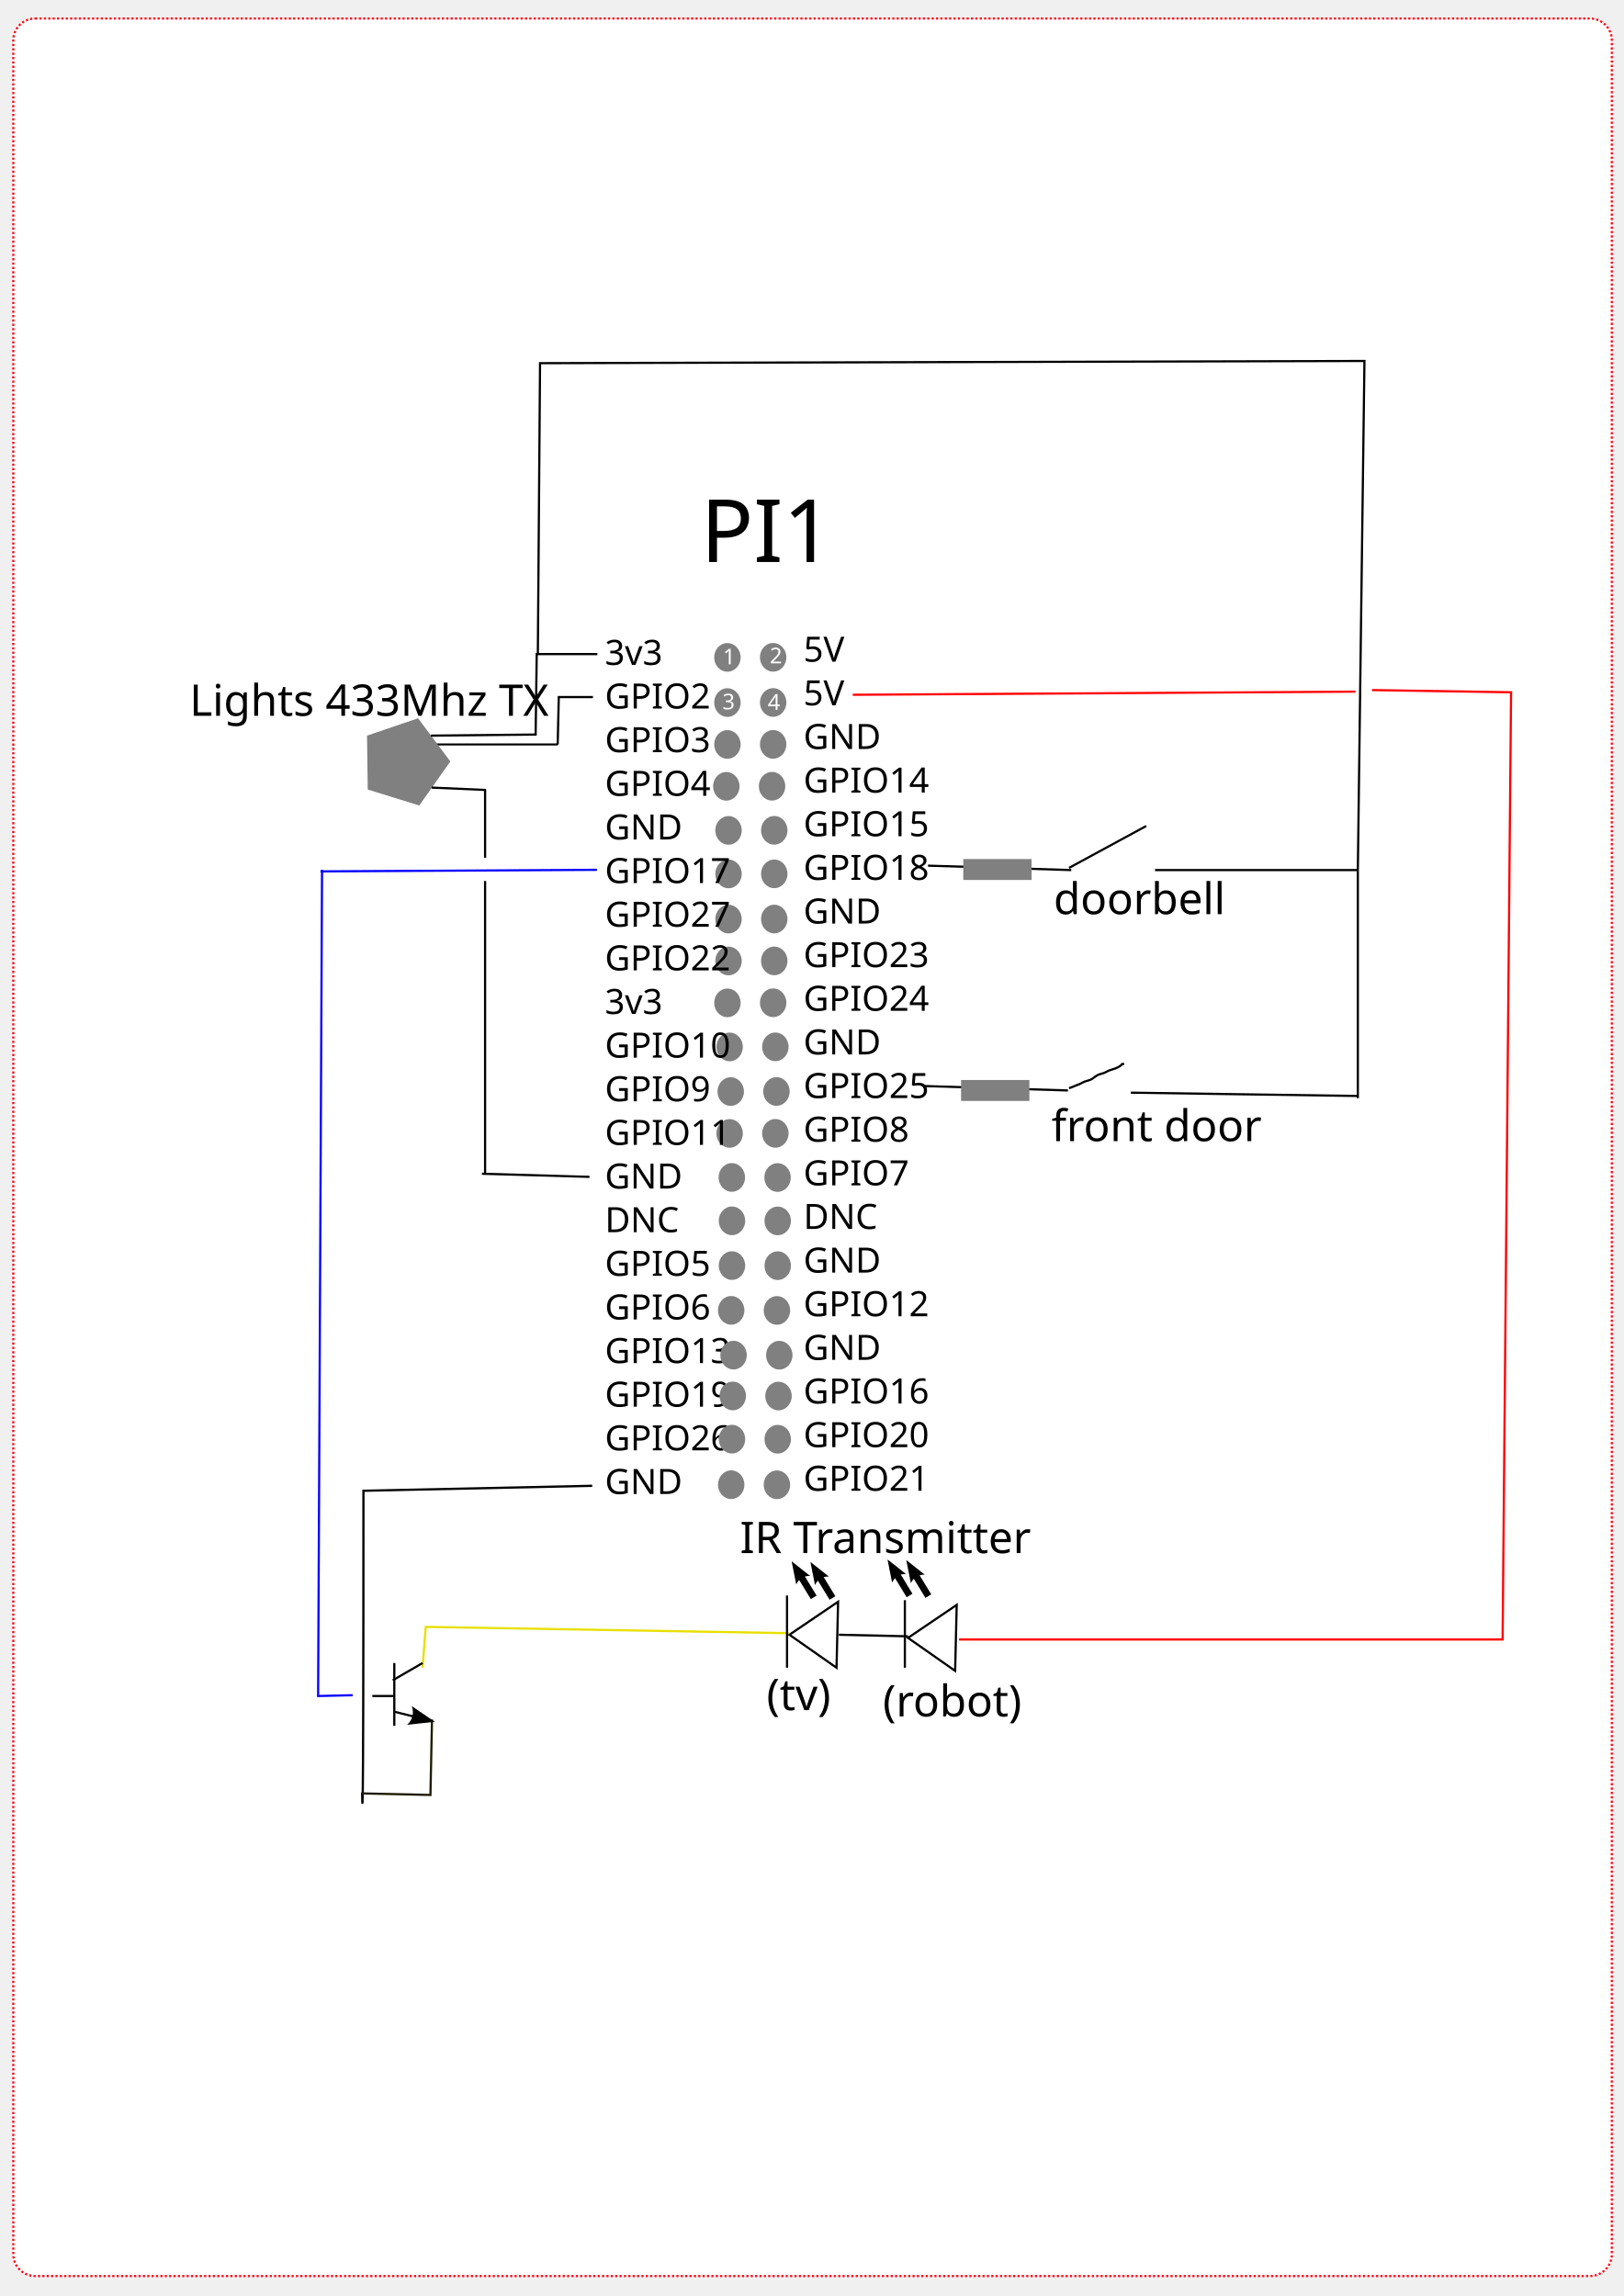
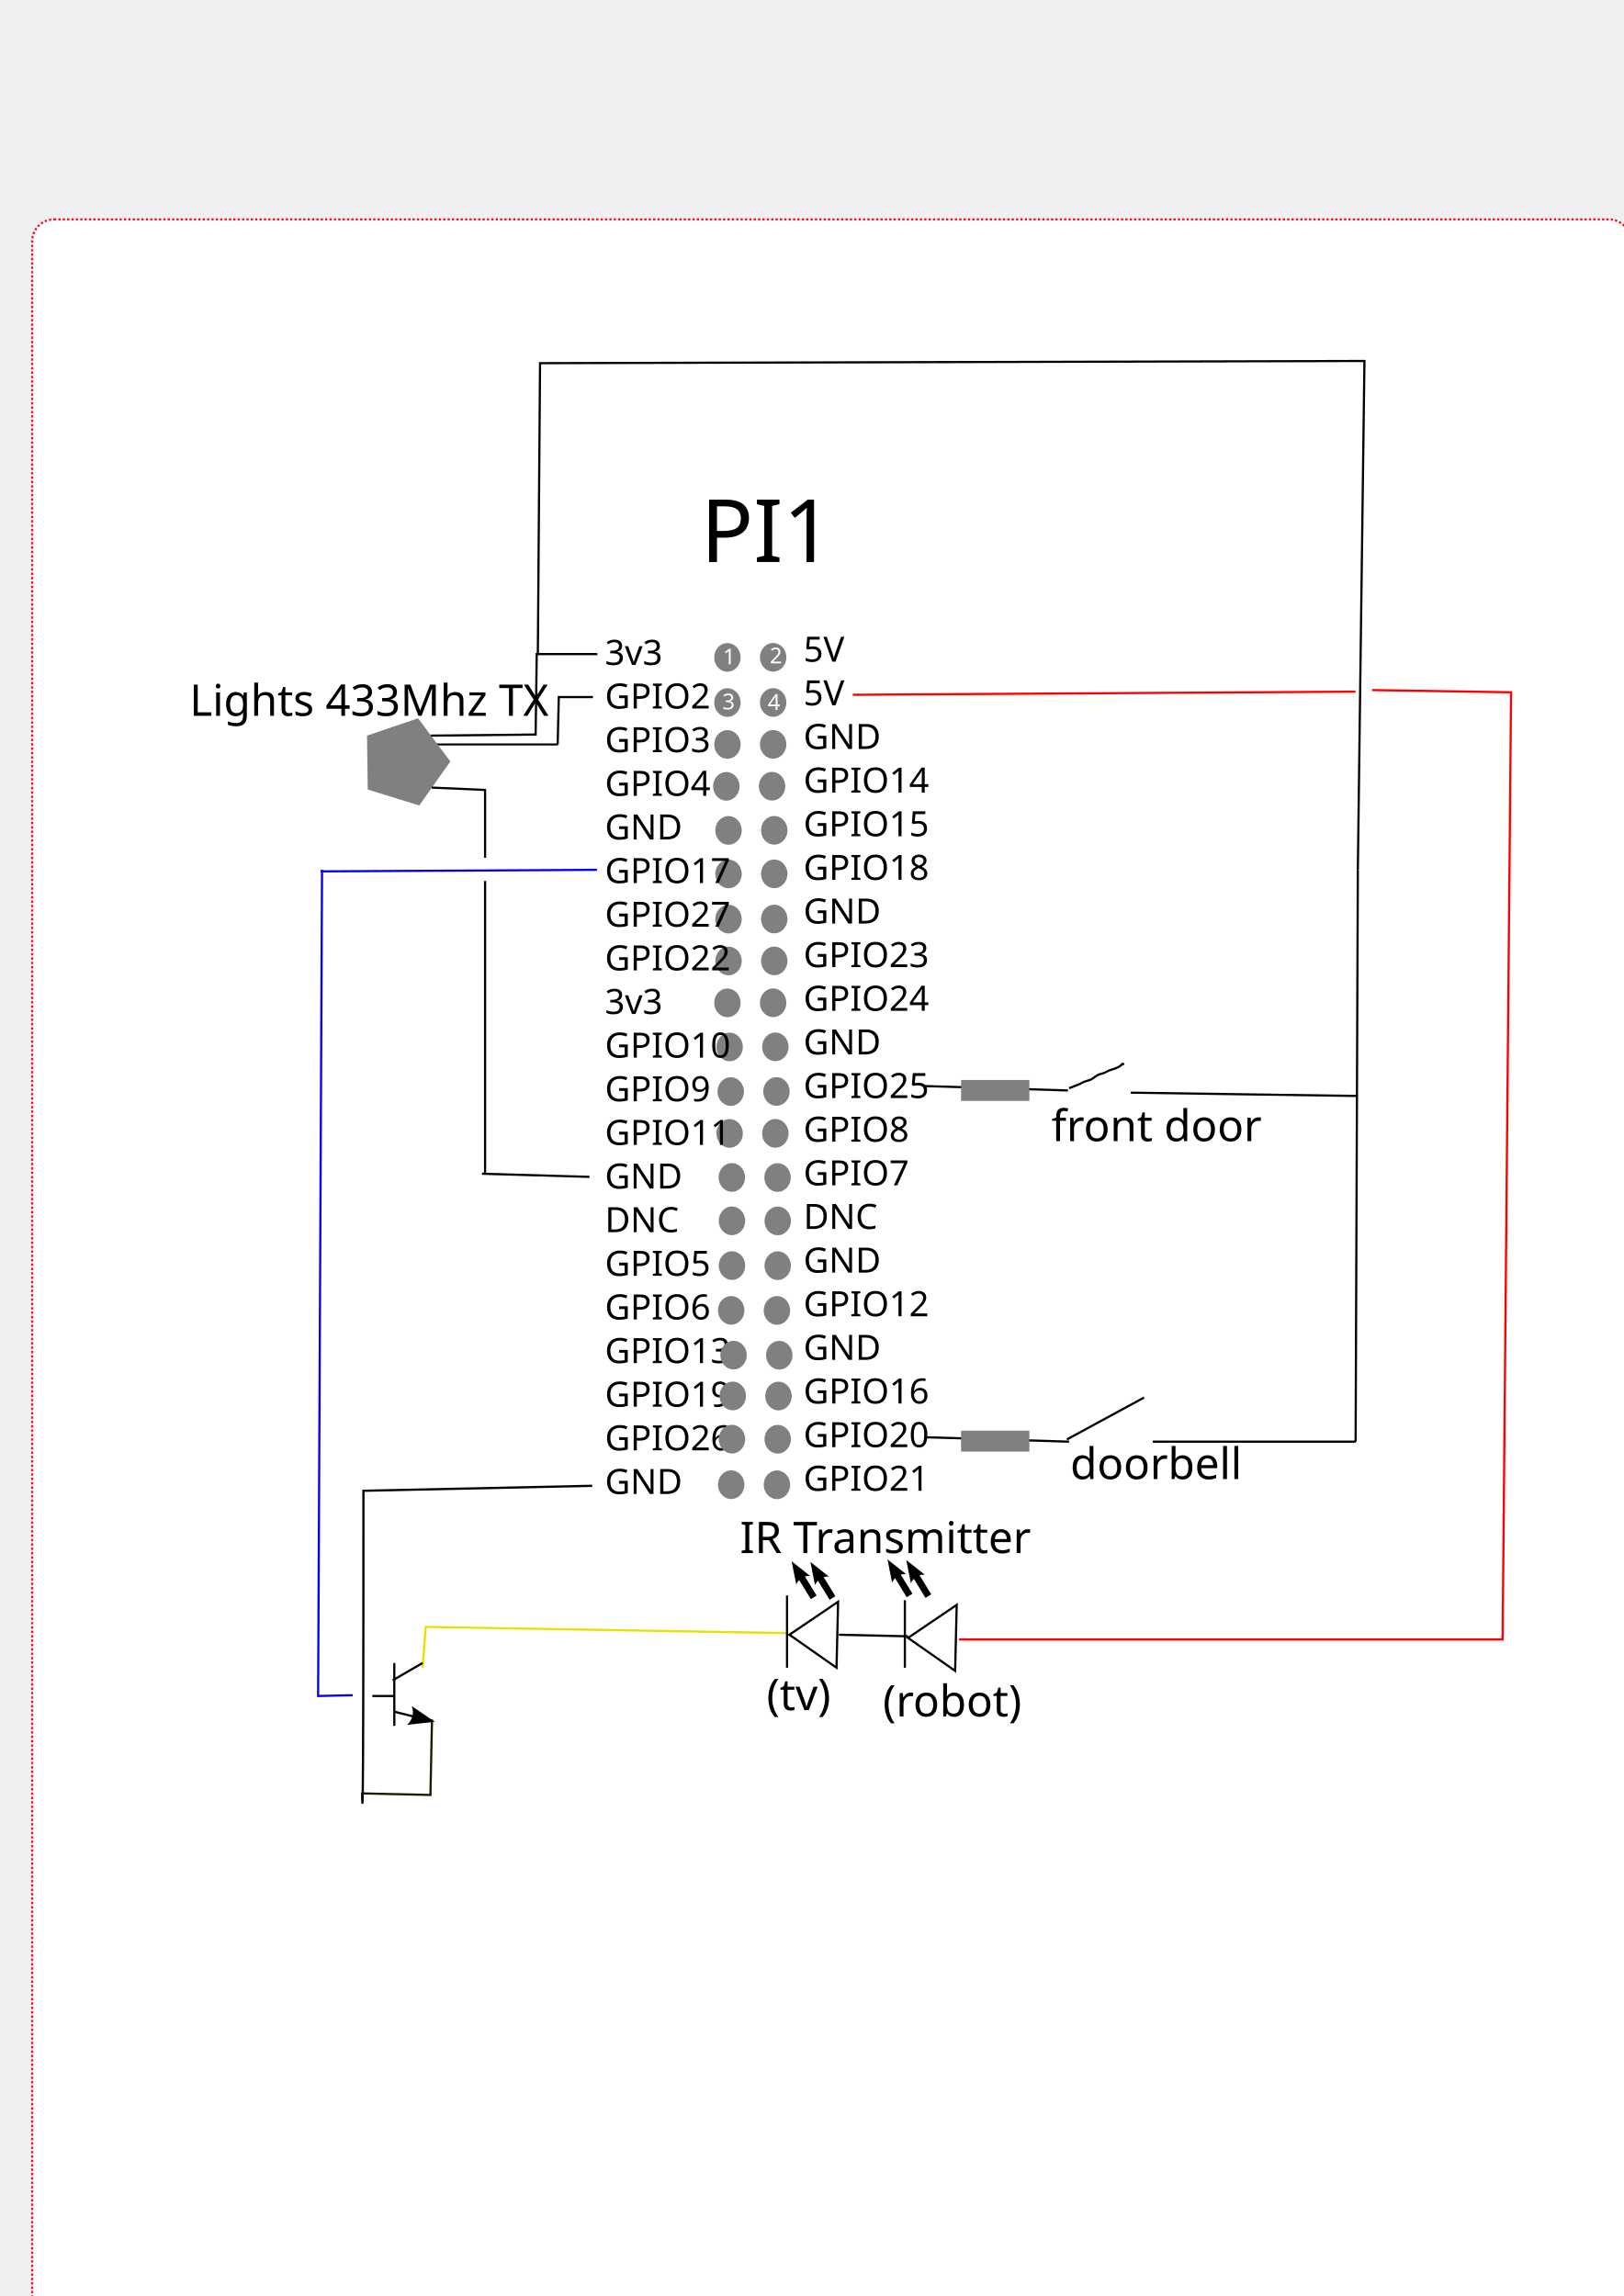
<svg xmlns="http://www.w3.org/2000/svg" width="744.094" height="1052.362" id="svg2" version="1.1">
  <defs id="defs4">
    <marker orient="auto" refY="0.0" refX="0.0" id="Arrow2Send" style="overflow:visible;">
      <path id="path4539" style="fill-rule:evenodd;stroke-width:0.625;stroke-linejoin:round;" d="M 8.719,4.034 L -2.207,0.016 L 8.719,-4.002 C 6.973,-1.63 6.983,1.616 8.719,4.034 z " transform="scale(0.3) rotate(180) translate(-2.3,0)" />
    </marker>
    <marker orient="auto" refY="0.0" refX="0.0" id="Arrow2Lend" style="overflow:visible;">
      <path id="path4527" style="fill-rule:evenodd;stroke-width:0.625;stroke-linejoin:round;" d="M 8.719,4.034 L -2.207,0.016 L 8.719,-4.002 C 6.973,-1.63 6.983,1.616 8.719,4.034 z " transform="scale(1.1) rotate(180) translate(1,0)" />
    </marker>
    <marker orient="auto" refY="0" refX="0" id="Arrow2Send-0" style="overflow:visible">
      <path id="path4539-9" style="fill-rule:evenodd;stroke-width:0.625;stroke-linejoin:round" d="M 8.719,4.034 -2.207,0.016 8.719,-4.002 c -1.745,2.372 -1.735,5.617 -6e-7,8.035 z" transform="matrix(-0.3,0,0,-0.3,0.69,0)" />
    </marker>
    <marker orient="auto" refY="0" refX="0" id="Arrow2Send-02" style="overflow:visible">
      <path id="path4539-5" style="fill-rule:evenodd;stroke-width:0.625;stroke-linejoin:round" d="M 8.719,4.034 -2.207,0.016 8.719,-4.002 c -1.745,2.372 -1.735,5.617 -6e-7,8.035 z" transform="matrix(-0.3,0,0,-0.3,0.69,0)" />
    </marker>
    <marker orient="auto" refY="0" refX="0" id="marker5542" style="overflow:visible">
      <path id="path5544" style="fill-rule:evenodd;stroke-width:0.625;stroke-linejoin:round" d="M 8.719,4.034 -2.207,0.016 8.719,-4.002 c -1.745,2.372 -1.735,5.617 -6e-7,8.035 z" transform="matrix(-0.3,0,0,-0.3,0.69,0)" />
    </marker>
  </defs>
  <g id="layer1">
-     <rect style="color:#000000;display:inline;overflow:visible;visibility:visible;opacity:1;fill:#ffffff;fill-opacity:0.976;stroke:#ff0817;stroke-width:1.002;stroke-linecap:butt;stroke-linejoin:miter;stroke-miterlimit:4;stroke-dasharray:1.002, 1.002;stroke-dashoffset:0;stroke-opacity:1;marker:none;enable-background:accumulate" id="rect4689" width="732.542" height="1034.716" x="6.105" y="8.489" rx="10" ry="10" />
+     <rect style="color:#000000;display:inline;overflow:visible;visibility:visible;opacity:1;fill:#ffffff;fill-opacity:0.976;stroke:#ff0817;stroke-width:1.002;stroke-linecap:butt;stroke-linejoin:miter;stroke-miterlimit:4;stroke-dasharray:1.002, 1.002;stroke-dashoffset:0;stroke-opacity:1;marker:none;enable-background:accumulate" id="rect4689" width="732.542" height="1034.716" x="14.753" y="100.566" rx="10" ry="10" />
    <path style="fill:#808080" id="path2989" d="m 292.944,362.933 a 18.688,12.627 0 1 1 -37.376,0 18.688,12.627 0 1 1 37.376,0 z" transform="matrix(0.3243243,0,0,0.52,244.4023,112.5886)" />
    <path style="fill:#808080" id="path2989-6" d="m 292.944,362.933 a 18.688,12.627 0 1 1 -37.376,0 18.688,12.627 0 1 1 37.376,0 z" transform="matrix(0.3243243,0,0,0.52,244.4023,133.2967)" />
    <path style="fill:#808080" id="path2989-3" d="m 292.944,362.933 a 18.688,12.627 0 1 1 -37.376,0 18.688,12.627 0 1 1 37.376,0 z" transform="matrix(0.3243243,0,0,0.52,244.4023,152.4896)" />
    <path style="fill:#808080" id="path2989-0" d="m 292.944,362.933 a 18.688,12.627 0 1 1 -37.376,0 18.688,12.627 0 1 1 37.376,0 z" transform="matrix(0.3243243,0,0,0.52,243.8972,171.6825)" />
    <path style="fill:#808080" id="path2989-7" d="m 292.944,362.933 a 18.688,12.627 0 1 1 -37.376,0 18.688,12.627 0 1 1 37.376,0 z" transform="matrix(0.3243243,0,0,0.52,244.9074,191.8855)" />
    <path style="fill:#808080" id="path2989-31" d="m 292.944,362.933 a 18.688,12.627 0 1 1 -37.376,0 18.688,12.627 0 1 1 37.376,0 z" transform="matrix(0.3243243,0,0,0.52,244.9074,211.8361)" />
    <path style="fill:#808080" id="path2989-6-3" d="m 292.944,362.933 a 18.688,12.627 0 1 1 -37.376,0 18.688,12.627 0 1 1 37.376,0 z" transform="matrix(0.3243243,0,0,0.52,244.9074,232.5442)" />
    <path style="fill:#808080" id="path2989-3-1" d="m 292.944,362.933 a 18.688,12.627 0 1 1 -37.376,0 18.688,12.627 0 1 1 37.376,0 z" transform="matrix(0.3243243,0,0,0.52,244.9074,251.7371)" />
    <path style="fill:#808080" id="path2989-0-4" d="m 292.944,362.933 a 18.688,12.627 0 1 1 -37.376,0 18.688,12.627 0 1 1 37.376,0 z" transform="matrix(0.3243243,0,0,0.52,244.4023,270.93)" />
    <path style="fill:#808080" id="path2989-7-1" d="m 292.944,362.933 a 18.688,12.627 0 1 1 -37.376,0 18.688,12.627 0 1 1 37.376,0 z" transform="matrix(0.3243243,0,0,0.52,245.4125,291.133)" />
    <path style="fill:#808080" id="path2989-3-1-1" d="m 292.944,362.933 a 18.688,12.627 0 1 1 -37.376,0 18.688,12.627 0 1 1 37.376,0 z" transform="matrix(0.3243243,0,0,0.52,245.9175,311.5886)" />
    <path style="fill:#808080" id="path2989-0-4-6" d="m 292.944,362.933 a 18.688,12.627 0 1 1 -37.376,0 18.688,12.627 0 1 1 37.376,0 z" transform="matrix(0.3243243,0,0,0.52,245.4125,330.7815)" />
    <ellipse style="fill:#808080" id="path2989-7-1-0" transform="scale(1,-1)" cx="335.371" cy="-539.671" rx="6.061" ry="6.566" />
    <path style="fill:#808080" id="path2989-68" d="m 292.944,362.933 a 18.688,12.627 0 1 1 -37.376,0 18.688,12.627 0 1 1 37.376,0 z" transform="matrix(0.3243243,0,0,0.52,265.3625,112.5499)" />
    <path style="fill:#808080" id="path2989-6-9" d="m 292.944,362.933 a 18.688,12.627 0 1 1 -37.376,0 18.688,12.627 0 1 1 37.376,0 z" transform="matrix(0.3243243,0,0,0.52,265.3625,133.2581)" />
    <path style="fill:#808080" id="path2989-3-3" d="m 292.944,362.933 a 18.688,12.627 0 1 1 -37.376,0 18.688,12.627 0 1 1 37.376,0 z" transform="matrix(0.3243243,0,0,0.52,265.3625,152.451)" />
    <path style="fill:#808080" id="path2989-0-8" d="m 292.944,362.933 a 18.688,12.627 0 1 1 -37.376,0 18.688,12.627 0 1 1 37.376,0 z" transform="matrix(0.3243243,0,0,0.52,264.8575,171.6439)" />
    <path style="fill:#808080" id="path2989-7-4" d="m 292.944,362.933 a 18.688,12.627 0 1 1 -37.376,0 18.688,12.627 0 1 1 37.376,0 z" transform="matrix(0.3243243,0,0,0.52,265.8676,191.8469)" />
    <path style="fill:#808080" id="path2989-31-9" d="m 292.944,362.933 a 18.688,12.627 0 1 1 -37.376,0 18.688,12.627 0 1 1 37.376,0 z" transform="matrix(0.3243243,0,0,0.52,265.8676,211.7974)" />
    <path style="fill:#808080" id="path2989-6-3-6" d="m 292.944,362.933 a 18.688,12.627 0 1 1 -37.376,0 18.688,12.627 0 1 1 37.376,0 z" transform="matrix(0.3243243,0,0,0.52,265.8676,232.5055)" />
    <path style="fill:#808080" id="path2989-3-1-9" d="m 292.944,362.933 a 18.688,12.627 0 1 1 -37.376,0 18.688,12.627 0 1 1 37.376,0 z" transform="matrix(0.3243243,0,0,0.52,265.8676,251.6984)" />
    <path style="fill:#808080" id="path2989-0-4-61" d="m 292.944,362.933 a 18.688,12.627 0 1 1 -37.376,0 18.688,12.627 0 1 1 37.376,0 z" transform="matrix(0.3243243,0,0,0.52,265.3625,270.8913)" />
    <path style="fill:#808080" id="path2989-7-1-6" d="m 292.944,362.933 a 18.688,12.627 0 1 1 -37.376,0 18.688,12.627 0 1 1 37.376,0 z" transform="matrix(0.3243243,0,0,0.52,266.3727,291.0944)" />
    <path style="fill:#808080" id="path2989-3-1-1-9" d="m 292.944,362.933 a 18.688,12.627 0 1 1 -37.376,0 18.688,12.627 0 1 1 37.376,0 z" transform="matrix(0.3243243,0,0,0.52,266.8778,311.55)" />
    <path style="fill:#808080" id="path2989-0-4-6-5" d="m 292.944,362.933 a 18.688,12.627 0 1 1 -37.376,0 18.688,12.627 0 1 1 37.376,0 z" transform="matrix(0.3243243,0,0,0.52,266.3727,330.7429)" />
    <ellipse style="fill:#808080" id="path2989-7-1-0-1" transform="scale(1,-1)" cx="356.331" cy="-539.71" rx="6.061" ry="6.566" />
    <text xml:space="preserve" style="font-style:normal;font-variant:normal;font-weight:normal;font-stretch:normal;line-height:0%;font-family:'Ubuntu Mono';-inkscape-font-specification:'Ubuntu Mono';letter-spacing:0px;word-spacing:0px;fill:#000000;fill-opacity:1;stroke:none" x="277.211" y="304.759" id="text3150">
      <tspan id="tspan3152" x="277.211" y="304.759" style="font-size:16px;line-height:1.25">3v3</tspan>
      <tspan x="277.211" y="324.759" id="tspan3154" style="font-size:16px;line-height:1.25">GPIO2</tspan>
      <tspan x="277.211" y="344.759" id="tspan3156" style="font-size:16px;line-height:1.25">GPIO3</tspan>
      <tspan x="277.211" y="364.759" id="tspan3158" style="font-size:16px;line-height:1.25">GPIO4</tspan>
      <tspan x="277.211" y="384.759" id="tspan3160" style="font-size:16px;line-height:1.25">GND</tspan>
      <tspan x="277.211" y="404.759" id="tspan3162" style="font-size:16px;line-height:1.25">GPIO17</tspan>
      <tspan x="277.211" y="424.759" id="tspan3164" style="font-size:16px;line-height:1.25">GPIO27</tspan>
      <tspan x="277.211" y="444.759" id="tspan3166" style="font-size:16px;line-height:1.25">GPIO22</tspan>
      <tspan x="277.211" y="464.759" id="tspan3170" style="font-size:16px;line-height:1.25">3v3</tspan>
      <tspan x="277.211" y="484.759" id="tspan3174" style="font-size:16px;line-height:1.25">GPIO10</tspan>
      <tspan x="277.211" y="504.759" id="tspan3176" style="font-size:16px;line-height:1.25">GPIO9</tspan>
      <tspan x="277.211" y="524.759" id="tspan3178" style="font-size:16px;line-height:1.25">GPIO11</tspan>
      <tspan x="277.211" y="544.759" id="tspan3180" style="font-size:16px;line-height:1.25">GND</tspan>
      <tspan x="277.211" y="564.759" id="tspan3468" style="font-size:16px;line-height:1.25">DNC</tspan>
      <tspan x="277.211" y="584.759" id="tspan3472" style="font-size:16px;line-height:1.25">GPIO5</tspan>
      <tspan x="277.211" y="604.759" id="tspan3476" style="font-size:16px;line-height:1.25">GPIO6</tspan>
      <tspan x="277.211" y="624.759" id="tspan3478" style="font-size:16px;line-height:1.25">GPIO13</tspan>
      <tspan x="277.211" y="644.759" id="tspan3480" style="font-size:16px;line-height:1.25">GPIO19</tspan>
      <tspan x="277.211" y="664.759" id="tspan3482" style="font-size:16px;line-height:1.25">GPIO26</tspan>
      <tspan x="277.211" y="684.759" id="tspan3484" style="font-size:16px;line-height:1.25">GND</tspan>
    </text>
    <text xml:space="preserve" style="font-style:normal;font-variant:normal;font-weight:normal;font-stretch:normal;line-height:0%;font-family:'Ubuntu Mono';-inkscape-font-specification:'Ubuntu Mono';letter-spacing:0px;word-spacing:0px;fill:#000000;fill-opacity:1;stroke:none" x="368.203" y="303.29" id="text3150-8">
      <tspan x="368.203" y="303.29" id="tspan3180-7" style="font-size:16px;line-height:1.25">5V</tspan>
      <tspan x="368.203" y="323.29" id="tspan3329" style="font-size:16px;line-height:1.25">5V</tspan>
      <tspan x="368.203" y="343.29" id="tspan3331" style="font-size:16px;line-height:1.25">GND</tspan>
      <tspan x="368.203" y="363.29" id="tspan3335" style="font-size:16px;line-height:1.25">GPIO14</tspan>
      <tspan x="368.203" y="383.29" id="tspan3339" style="font-size:16px;line-height:1.25">GPIO15</tspan>
      <tspan x="368.203" y="403.29" id="tspan3341" style="font-size:16px;line-height:1.25">GPIO18</tspan>
      <tspan x="368.203" y="423.29" id="tspan3343" style="font-size:16px;line-height:1.25">GND</tspan>
      <tspan x="368.203" y="443.29" id="tspan3345" style="font-size:16px;line-height:1.25">GPIO23</tspan>
      <tspan x="368.203" y="463.29" id="tspan3347" style="font-size:16px;line-height:1.25">GPIO24</tspan>
      <tspan x="368.203" y="483.29" id="tspan3349" style="font-size:16px;line-height:1.25">GND</tspan>
      <tspan x="368.203" y="503.29" id="tspan3353" style="font-size:16px;line-height:1.25">GPIO25</tspan>
      <tspan x="368.203" y="523.29" id="tspan3357" style="font-size:16px;line-height:1.25">GPIO8</tspan>
      <tspan x="368.203" y="543.29" id="tspan3359" style="font-size:16px;line-height:1.25">GPIO7</tspan>
      <tspan x="368.203" y="563.29" id="tspan3486" style="font-size:16px;line-height:1.25">DNC</tspan>
      <tspan x="368.203" y="583.29" id="tspan3488" style="font-size:16px;line-height:1.25">GND</tspan>
      <tspan x="368.203" y="603.29" id="tspan3492" style="font-size:16px;line-height:1.25">GPIO12</tspan>
      <tspan x="368.203" y="623.29" id="tspan3496" style="font-size:16px;line-height:1.25">GND</tspan>
      <tspan x="368.203" y="643.29" id="tspan3498" style="font-size:16px;line-height:1.25">GPIO16</tspan>
      <tspan x="368.203" y="663.29" id="tspan3500" style="font-size:16px;line-height:1.25">GPIO20</tspan>
      <tspan x="368.203" y="683.29" id="tspan3502" style="font-size:16px;line-height:1.25">GPIO21</tspan>
      <tspan x="368.203" y="703.29" id="tspan3494" style="font-size:16px;line-height:1.25"> </tspan>
      <tspan x="368.203" y="723.29" id="tspan3490" style="font-size:16px;line-height:1.25"> </tspan>
    </text>
-     <path style="fill:none;stroke:#000000;stroke-width:1px;stroke-linecap:butt;stroke-linejoin:miter;stroke-opacity:1" d="m 425.274,396.773 65.66,2.02" id="path3382" />
+     <path style="fill:none;stroke:#000000;stroke-width:1px;stroke-linecap:butt;stroke-linejoin:miter;stroke-opacity:1" d="m 424.257,658.759 65.66,2.02" id="path3382" />
    <path style="fill:none;stroke:#000000;stroke-width:1px;stroke-linecap:butt;stroke-linejoin:miter;stroke-opacity:1" d="m 423.759,497.788 65.66,2.02" id="path3382-5" />
-     <text xml:space="preserve" style="font-style:normal;font-variant:normal;font-weight:normal;font-stretch:normal;line-height:0%;font-family:'Gillius ADF';-inkscape-font-specification:'Gillius ADF';letter-spacing:0px;word-spacing:0px;fill:#000000;fill-opacity:1;stroke:none" x="482.853" y="418.997" id="text3402">
-       <tspan x="482.853" y="418.997" id="tspan3406" style="font-size:20px;line-height:1.25">doorbell</tspan>
+     <text xml:space="preserve" style="font-style:normal;font-variant:normal;font-weight:normal;font-stretch:normal;line-height:0%;font-family:'Gillius ADF';-inkscape-font-specification:'Gillius ADF';letter-spacing:0px;word-spacing:0px;fill:#000000;fill-opacity:1;stroke:none" x="490.484" y="677.93" id="text3402">
+       <tspan x="490.484" y="677.93" id="tspan3406" style="font-size:20px;line-height:1.25">doorbell</tspan>
    </text>
    <text xml:space="preserve" style="font-style:normal;font-variant:normal;font-weight:normal;font-stretch:normal;line-height:0%;font-family:'Gillius ADF';-inkscape-font-specification:'Gillius ADF';letter-spacing:0px;word-spacing:0px;fill:#000000;fill-opacity:1;stroke:none" x="481.843" y="523.042" id="text3410">
      <tspan id="tspan3412" x="481.843" y="523.042" style="font-size:20px;line-height:1.25">front door</tspan>
    </text>
    <path style="fill:none;stroke:#000000;stroke-width:1px;stroke-linecap:butt;stroke-linejoin:miter;stroke-opacity:1" d="m 489.924,498.799 c 1.684,-0.673 3.367,-1.347 5.051,-2.02 0.673,-0.337 1.321,-0.731 2.02,-1.01 0.989,-0.395 2.078,-0.534 3.03,-1.01 1.086,-0.543 1.945,-1.477 3.03,-2.02 0.952,-0.476 2.042,-0.615 3.03,-1.01 0.699,-0.28 1.321,-0.731 2.02,-1.01 0.989,-0.395 2.042,-0.615 3.03,-1.01 0.699,-0.28 1.394,-0.593 2.02,-1.01 1.872,-1.248 0.093,-1.01 2.02,-1.01" id="path3414" />
    <path style="fill:none;stroke:#000000;stroke-width:1px;stroke-linecap:butt;stroke-linejoin:miter;stroke-opacity:1" d="m 518.208,500.819 104.046,1.515" id="path3418" />
-     <path style="fill:none;stroke:#000000;stroke-width:1px;stroke-linecap:butt;stroke-linejoin:miter;stroke-opacity:1" d="m 489.924,397.783 35.355,-19.193" id="path3420" />
-     <path style="fill:none;stroke:#000000;stroke-width:1px;stroke-linecap:butt;stroke-linejoin:miter;stroke-opacity:1" d="m 529.32,398.793 92.934,0" id="path3422" />
+     <path style="fill:none;stroke:#000000;stroke-width:1px;stroke-linecap:butt;stroke-linejoin:miter;stroke-opacity:1" d="m 488.907,659.769 35.355,-19.193" id="path3420" />
+     <path style="fill:none;stroke:#000000;stroke-width:1px;stroke-linecap:butt;stroke-linejoin:miter;stroke-opacity:1" d="m 528.303,660.779 h 92.934" id="path3422" />
    <path style="fill:none;stroke:#000000;stroke-width:0.918px;stroke-linecap:butt;stroke-linejoin:miter;stroke-opacity:1" d="m 255.647,341.215 -58.746,0" id="path3424" />
    <text xml:space="preserve" style="font-style:normal;font-variant:normal;font-weight:normal;font-stretch:normal;line-height:0%;font-family:'Gillius ADF';-inkscape-font-specification:'Gillius ADF';letter-spacing:0px;word-spacing:0px;fill:#000000;fill-opacity:1;stroke:none" x="86.873" y="328.083" id="text3426">
      <tspan x="86.873" y="328.083" id="tspan3430" style="font-size:20px;line-height:1.25">Lights 433Mhz TX</tspan>
    </text>
    <path style="fill:none;stroke:#000000;stroke-width:1px;stroke-linecap:butt;stroke-linejoin:miter;stroke-opacity:1" d="m 273.751,299.799 -27.274,0 1.01,-133.34 377.797,-1.01 -3.03,233.345" id="path3453" />
-     <rect style="fill:#808080" id="rect3457" width="31.315" height="9.596" x="441.437" y="393.743" />
+     <rect style="fill:#808080" id="rect3457" width="31.315" height="9.596" x="440.419" y="655.728" />
    <rect style="fill:#808080" id="rect3457-5" width="31.315" height="9.596" x="440.427" y="495.011" />
-     <path style="fill:none;stroke:#000000;stroke-width:1px;stroke-linecap:butt;stroke-linejoin:miter;stroke-opacity:1" d="m 622.254,398.793 0,104.551" id="path3488" />
+     <path style="fill:none;stroke:#000000;stroke-width:1px;stroke-linecap:butt;stroke-linejoin:miter;stroke-opacity:1" d="m 622.254,398.793 -1.017,261.986" id="path3488" />
    <path style="fill:#808080" id="path3528" d="m 170.716,336.669 23.395,-7.956 14.796,19.791 -14.25,20.188 -23.603,-7.314 z" transform="translate(-2.525381,0.5050763)" />
    <path style="fill:none;stroke:#000000;stroke-width:1px;stroke-linecap:butt;stroke-linejoin:miter;stroke-opacity:1" d="m 245.972,299.293 -0.505,37.376 -47.982,0.505" id="path3530" />
    <path style="fill:none;stroke:#000000;stroke-width:1px;stroke-linecap:butt;stroke-linejoin:miter;stroke-opacity:1" d="m 255.569,341.215 0.505,-21.718 15.657,0" id="path3532" />
    <text xml:space="preserve" style="font-style:normal;font-variant:normal;font-weight:normal;font-stretch:normal;line-height:0%;font-family:'Gillius ADF';-inkscape-font-specification:'Gillius ADF';letter-spacing:0px;word-spacing:0px;fill:#ffffff;fill-opacity:1;stroke:none" x="331.299" y="304.497" id="text3534">
      <tspan id="tspan3536" x="331.299" y="304.497" style="font-size:10px;line-height:1.25">1</tspan>
    </text>
    <text xml:space="preserve" style="font-style:normal;font-variant:normal;font-weight:normal;font-stretch:normal;line-height:0%;font-family:'Gillius ADF';-inkscape-font-specification:'Gillius ADF';letter-spacing:0px;word-spacing:0px;fill:#000000;fill-opacity:1;stroke:none" x="332.143" y="325.576" id="text3538">
      <tspan id="tspan3540" x="332.143" y="325.576" style="font-size:20px;line-height:1.25"> </tspan>
    </text>
    <text xml:space="preserve" style="font-style:normal;font-variant:normal;font-weight:normal;font-stretch:normal;line-height:0%;font-family:'Gillius ADF';-inkscape-font-specification:'Gillius ADF';letter-spacing:0px;word-spacing:0px;fill:#ffffff;fill-opacity:1;stroke:none" x="352.724" y="304.036" id="text3534-3">
      <tspan id="tspan3536-5" x="352.724" y="304.036" style="font-size:10px;line-height:1.25">2</tspan>
    </text>
    <text xml:space="preserve" style="font-style:normal;font-variant:normal;font-weight:normal;font-stretch:normal;line-height:0%;font-family:'Gillius ADF';-inkscape-font-specification:'Gillius ADF';letter-spacing:0px;word-spacing:0px;fill:#ffffff;fill-opacity:1;stroke:none" x="331.042" y="325.131" id="text3534-8">
      <tspan id="tspan3536-1" x="331.042" y="325.131" style="font-size:10px;line-height:1.25">3</tspan>
    </text>
    <text xml:space="preserve" style="font-style:normal;font-variant:normal;font-weight:normal;font-stretch:normal;line-height:0%;font-family:'Gillius ADF';-inkscape-font-specification:'Gillius ADF';letter-spacing:0px;word-spacing:0px;fill:#ffffff;fill-opacity:1;stroke:none" x="351.826" y="325.325" id="text3534-82">
      <tspan id="tspan3536-53" x="351.826" y="325.325" style="font-size:10px;line-height:1.25">4</tspan>
    </text>
    <path style="fill:#000080;stroke:#0000ff;stroke-width:1px;stroke-linecap:butt;stroke-linejoin:miter;stroke-opacity:1" d="M 273.568,398.678 146.863,399.398" id="path3620" />
    <path style="fill:none;stroke:#ff0000;stroke-width:1px;stroke-linecap:butt;stroke-linejoin:miter;stroke-opacity:1" d="m 390.789,318.45 230.373,-1.44" id="path3622" />
    <path style="fill:none;stroke:#ff0000;stroke-width:1px;stroke-linecap:butt;stroke-linejoin:miter;stroke-opacity:1" d="m 628.784,316.29 63.689,1.017 -3.873,434.13 -249.091,0" id="path3624" />
    <path style="fill:#ffffff" id="path3626" d="m 436.269,756.477 -40.379,-2.604 22.445,-33.667 z" />
    <path style="fill:#ffffff" id="path3630" d="m 404.593,734.159 11.512,14.951 -18.704,2.494 z" />
    <path style="fill:none;stroke:#000000;stroke-width:1px;stroke-linecap:butt;stroke-linejoin:miter;stroke-opacity:1" d="m 438.429,735.599 -0.72,30.236 -21.597,-15.118 z" id="path3650" />
    <path style="fill:none;stroke:#000000;stroke-width:1px;stroke-linecap:butt;stroke-linejoin:miter;stroke-opacity:1" d="m 416.111,749.997 -31.676,-0.72" id="path3654" />
    <path style="fill:none;stroke:#000000;stroke-width:1px;stroke-linecap:butt;stroke-linejoin:miter;stroke-opacity:1" d="m 384.075,734.159 -0.72,30.236 -21.597,-15.118 z" id="path3650-0" />
    <path style="fill:none;stroke:#e7e000;stroke-width:1px;stroke-linecap:butt;stroke-linejoin:miter;stroke-opacity:1" d="m 361.398,748.558 -166.301,-2.88 -1.44,18.718" id="path3692" />
    <path style="fill:none;stroke:#000000;stroke-width:1.027px;stroke-linecap:butt;stroke-linejoin:miter;stroke-opacity:1" d="m 165.941,821.602 c 0,0 0.614,44.442 0.614,-138.32 l 104.842,-2.277" id="path3698" />
    <path style="fill:none;stroke:#000000;stroke-width:1px;stroke-linecap:butt;stroke-linejoin:miter;stroke-opacity:1" d="m 180.699,762.236 0,28.797" id="path3718" />
    <path style="fill:none;stroke:#1f1b00;stroke-width:1px;stroke-linecap:butt;stroke-linejoin:miter;stroke-opacity:1" d="m 165.581,821.989 31.676,0.72 0.72,-34.556" id="path3720" />
    <path style="fill:none;stroke:#000000;stroke-width:1px;stroke-linecap:butt;stroke-linejoin:miter;stroke-opacity:1" d="m 180.699,777.354 -10.079,0" id="path3722" />
    <path style="fill:none;stroke:#0600ff;stroke-width:1px;stroke-linecap:butt;stroke-linejoin:miter;stroke-opacity:1" d="m 161.621,776.994 -15.838,0.36 1.8,-378.676" id="path3724" />
    <text xml:space="preserve" style="font-style:normal;font-variant:normal;font-weight:normal;font-stretch:normal;line-height:0%;font-family:'Gillius ADF';-inkscape-font-specification:'Gillius ADF';letter-spacing:0px;word-spacing:0px;fill:#000000;fill-opacity:1;stroke:none" x="339.08" y="711.842" id="text3726">
      <tspan id="tspan3728" x="339.08" y="711.842" style="font-size:20px;line-height:1.25">IR Transmitter</tspan>
    </text>
    <path style="fill:none;stroke:#000000;stroke-width:1px;stroke-linecap:butt;stroke-linejoin:miter;stroke-opacity:1" d="m 193.657,762.236 -13.678,7.919" id="path3730" />
    <path style="fill:none;stroke:#000000;stroke-width:1px;stroke-linecap:butt;stroke-linejoin:miter;stroke-opacity:1;marker-end:url(#Arrow2Lend)" d="m 180.699,784.553 17.278,4.319" id="path3732" />
    <path style="fill:none;stroke:#000000;stroke-width:1px;stroke-linecap:butt;stroke-linejoin:miter;stroke-opacity:1" d="m 360.678,731.28 0,33.116" id="path4946" />
    <path style="fill:none;stroke:#000000;stroke-width:1px;stroke-linecap:butt;stroke-linejoin:miter;stroke-opacity:1" d="m 414.672,733.439 0,30.956" id="path4948" />
    <path style="fill:none;stroke:#000000;stroke-width:3.1;stroke-linecap:butt;stroke-linejoin:miter;stroke-miterlimit:4;stroke-dasharray:none;stroke-opacity:1;marker-mid:none;marker-end:url(#Arrow2Send)" d="m 416.831,731.28 -7.919,-12.958" id="path4954" />
    <path style="fill:none;stroke:#000000;stroke-width:3.1;stroke-linecap:butt;stroke-linejoin:miter;stroke-miterlimit:4;stroke-dasharray:none;stroke-opacity:1;marker-mid:none;marker-end:url(#Arrow2Send)" d="m 425.435,731.569 -7.919,-12.958" id="path4954-9" />
    <path style="fill:none;stroke:#000000;stroke-width:3.1;stroke-linecap:butt;stroke-linejoin:miter;stroke-miterlimit:4;stroke-dasharray:none;stroke-opacity:1;marker-mid:none;marker-end:url(#Arrow2Send)" d="m 372.899,732.144 -7.919,-12.958" id="path4954-6" />
    <path style="fill:none;stroke:#000000;stroke-width:3.1;stroke-linecap:butt;stroke-linejoin:miter;stroke-miterlimit:4;stroke-dasharray:none;stroke-opacity:1;marker-mid:none;marker-end:url(#Arrow2Send)" d="m 381.502,732.434 -7.919,-12.958" id="path4954-9-2" />
    <text xml:space="preserve" style="font-style:normal;font-variant:normal;font-weight:normal;font-stretch:normal;line-height:0%;font-family:'Gillius ADF';-inkscape-font-specification:'Gillius ADF';letter-spacing:0px;word-spacing:0px;fill:#000000;fill-opacity:1;stroke:none" x="351.319" y="783.834" id="text5565">
      <tspan id="tspan5567" x="351.319" y="783.834" style="font-size:20px;line-height:1.25">(tv)</tspan>
    </text>
    <text xml:space="preserve" style="font-style:normal;font-variant:normal;font-weight:normal;font-stretch:normal;line-height:0%;font-family:'Gillius ADF';-inkscape-font-specification:'Gillius ADF';letter-spacing:0px;word-spacing:0px;fill:#000000;fill-opacity:1;stroke:none" x="404.593" y="786.713" id="text5569">
      <tspan id="tspan5571" x="404.593" y="786.713" style="font-size:20px;line-height:1.25">(robot)</tspan>
    </text>
    <text xml:space="preserve" style="font-style:normal;font-variant:normal;font-weight:normal;font-stretch:normal;line-height:0%;font-family:'Gillius ADF';-inkscape-font-specification:'Gillius ADF';letter-spacing:0px;word-spacing:0px;fill:#000000;fill-opacity:1;stroke:none" x="321.083" y="257.575" id="text5573">
      <tspan id="tspan5575" x="321.083" y="257.575" style="font-size:40px;line-height:1.25">PI1</tspan>
    </text>
    <ellipse style="fill:#808080" id="path2989-7-1-0-3" transform="scale(1,-1)" cx="335.44" cy="-559.56" rx="6.061" ry="6.566" />
    <ellipse style="fill:#808080" id="path2989-7-1-0-1-5" transform="scale(1,-1)" cx="356.4" cy="-559.599" rx="6.061" ry="6.566" />
    <ellipse style="fill:#808080" id="path2989-7-1-0-14" transform="scale(1,-1)" cx="335.439" cy="-580.078" rx="6.061" ry="6.566" />
    <ellipse style="fill:#808080" id="path2989-7-1-0-1-4" transform="scale(1,-1)" cx="356.4" cy="-580.117" rx="6.061" ry="6.566" />
    <ellipse style="fill:#808080" id="path2989-7-1-0-10" transform="scale(1,-1)" cx="335.08" cy="-600.596" rx="6.061" ry="6.566" />
    <ellipse style="fill:#808080" id="path2989-7-1-0-1-7" transform="scale(1,-1)" cx="356.04" cy="-600.634" rx="6.061" ry="6.566" />
    <ellipse style="fill:#808080" id="path2989-7-1-0-32" transform="scale(1,-1)" cx="336.159" cy="-621.113" rx="6.061" ry="6.566" />
    <ellipse style="fill:#808080" id="path2989-7-1-0-1-3" transform="scale(1,-1)" cx="357.12" cy="-621.152" rx="6.061" ry="6.566" />
    <ellipse style="fill:#808080" id="path2989-7-1-0-8" transform="scale(1,-1)" cx="335.799" cy="-639.831" rx="6.061" ry="6.566" />
    <ellipse style="fill:#808080" id="path2989-7-1-0-1-45" transform="scale(1,-1)" cx="356.76" cy="-639.87" rx="6.061" ry="6.566" />
    <ellipse style="fill:#808080" id="path2989-7-1-0-39" transform="scale(1,-1)" cx="335.44" cy="-659.629" rx="6.061" ry="6.566" />
    <ellipse style="fill:#808080" id="path2989-7-1-0-1-455" transform="scale(1,-1)" cx="356.4" cy="-659.667" rx="6.061" ry="6.566" />
    <ellipse style="fill:#808080" id="path2989-7-1-0-6" transform="scale(1,-1)" cx="335.08" cy="-680.506" rx="6.061" ry="6.566" />
    <ellipse style="fill:#808080" id="path2989-7-1-0-1-58" transform="scale(1,-1)" cx="356.04" cy="-680.545" rx="6.061" ry="6.566" />
    <path style="fill:none;fill-rule:evenodd;stroke:#000000;stroke-width:1px;stroke-linecap:butt;stroke-linejoin:miter;stroke-opacity:1" d="m 197.842,360.995 24.82,1.079" id="path3592" />
    <path style="fill:none;fill-rule:evenodd;stroke:#000000;stroke-width:1px;stroke-linecap:butt;stroke-linejoin:miter;stroke-opacity:1" d="m 222.302,361.715 0,31.423" id="path3594" />
    <path style="fill:none;fill-rule:evenodd;stroke:#000000;stroke-width:1px;stroke-linecap:butt;stroke-linejoin:miter;stroke-opacity:1" d="m 222.302,403.801 0,134.173" id="path3598" />
    <path style="fill:none;fill-rule:evenodd;stroke:#000000;stroke-width:1px;stroke-linecap:butt;stroke-linejoin:miter;stroke-opacity:1" d="m 220.863,537.974 49.281,1.439" id="path3600" />
  </g>
</svg>
